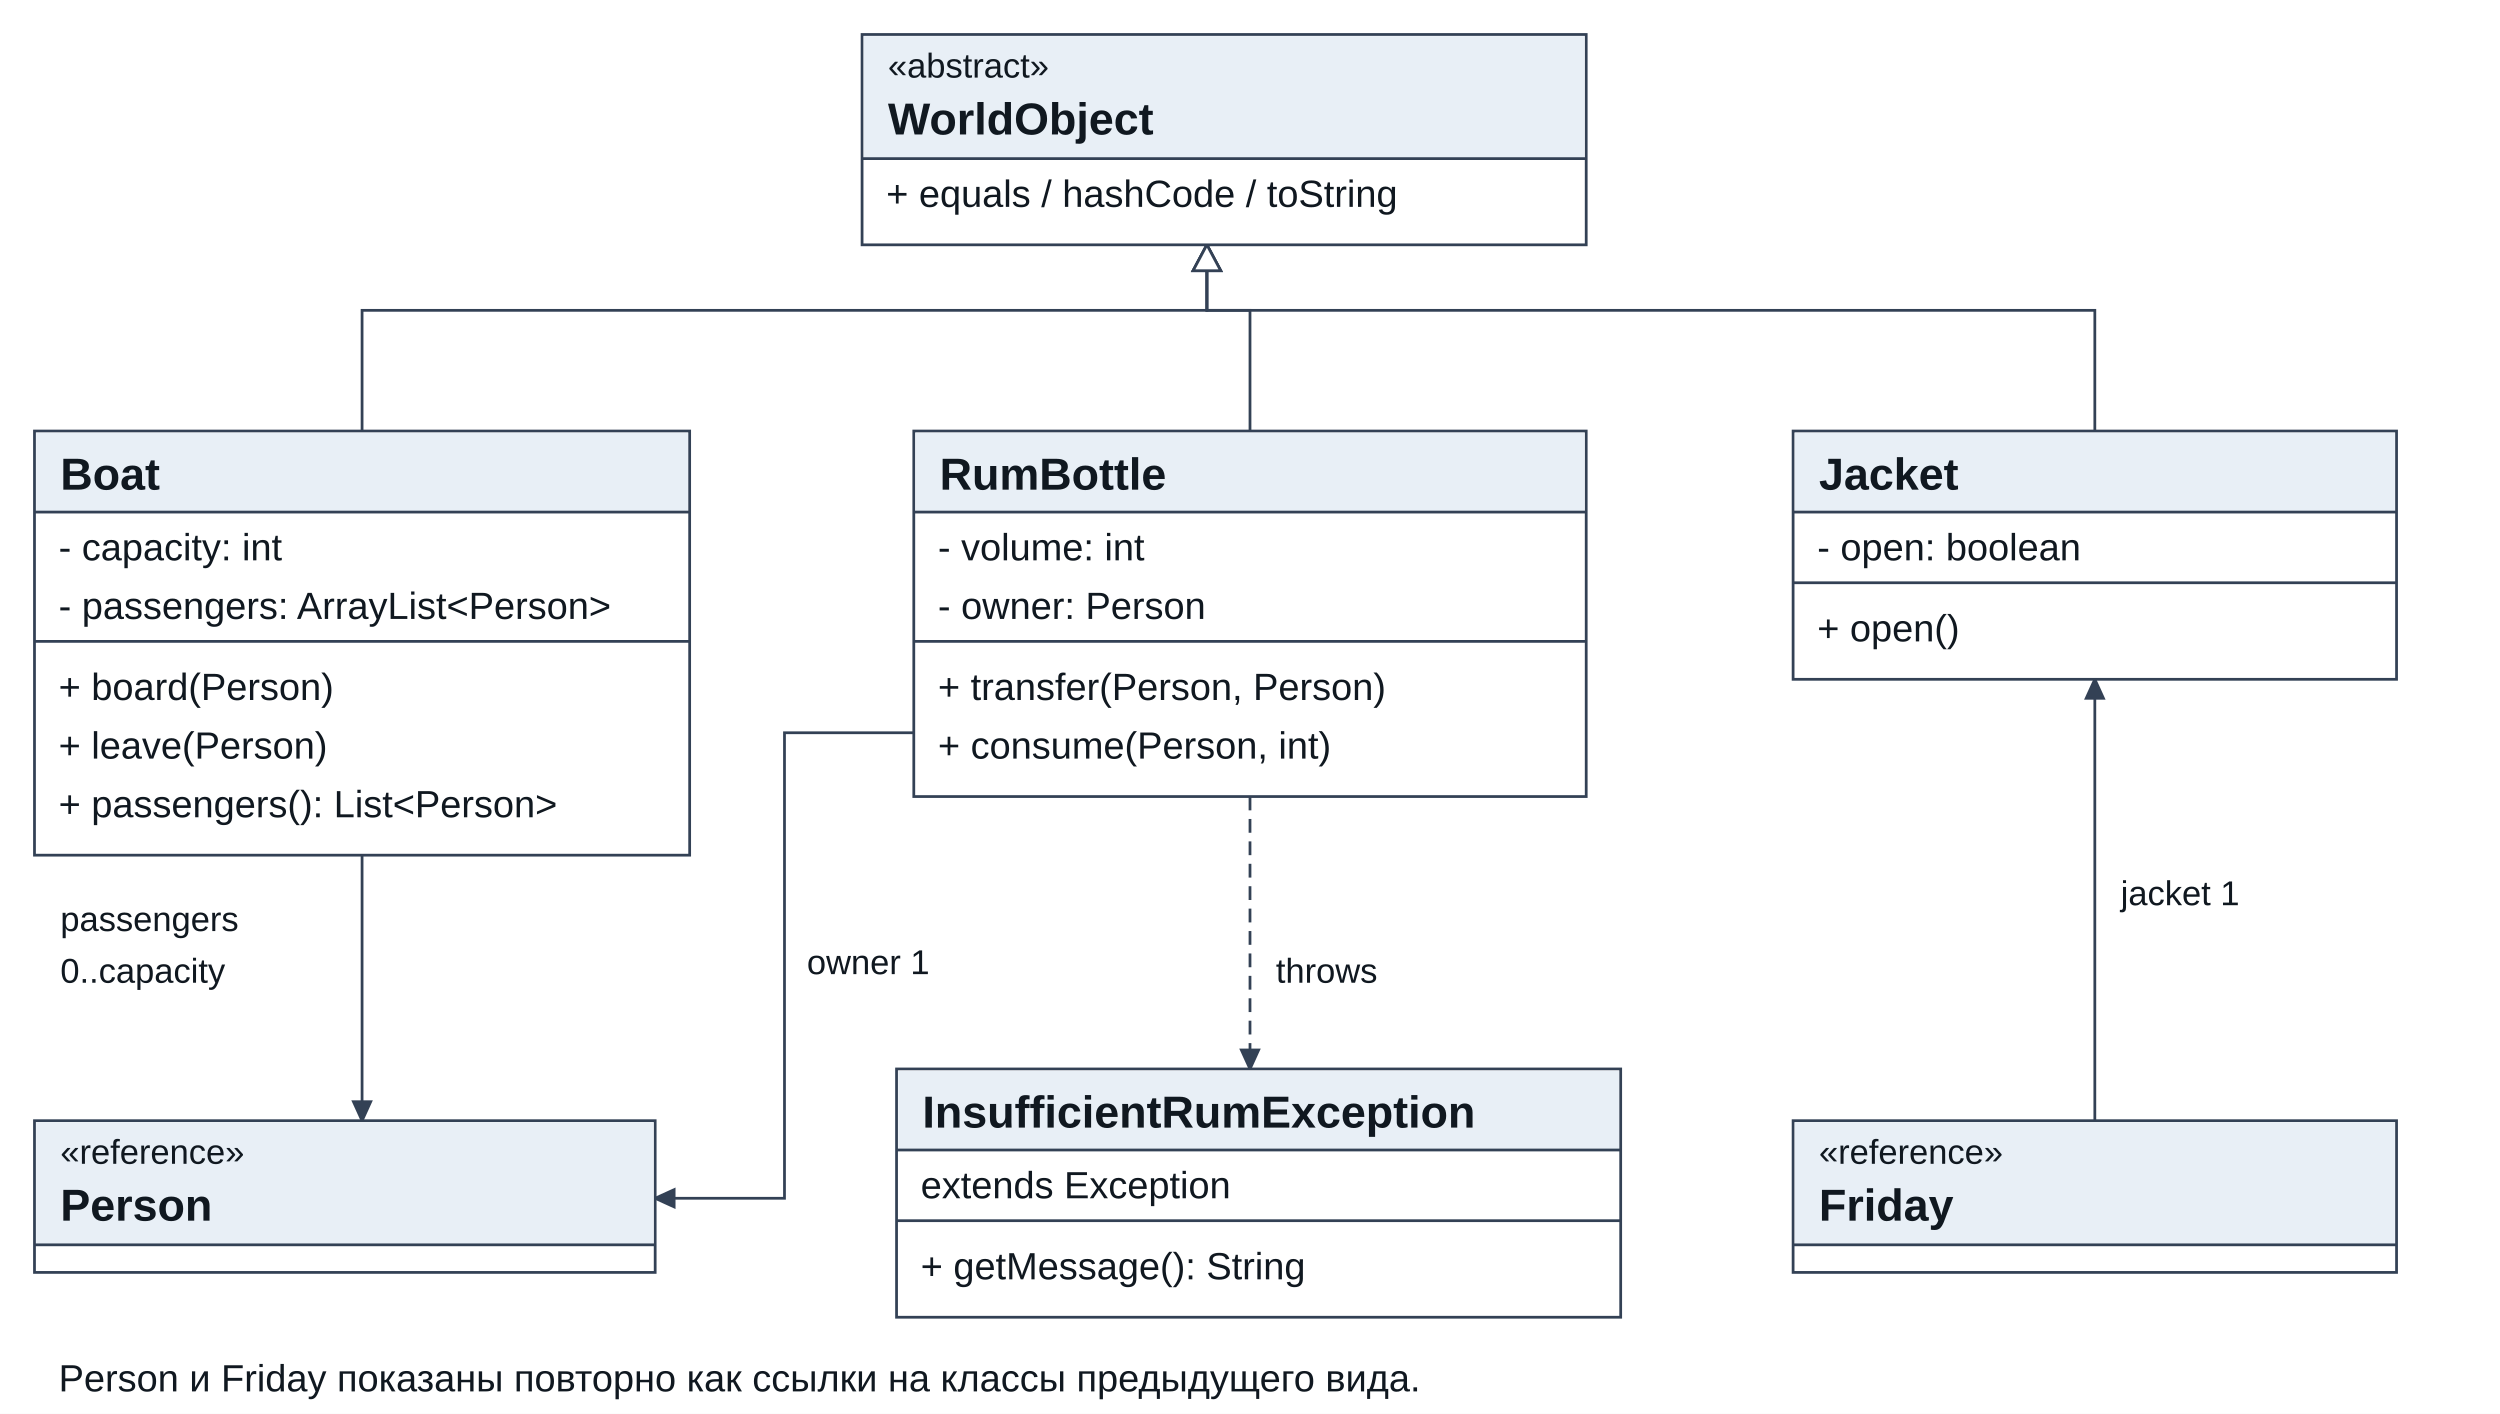
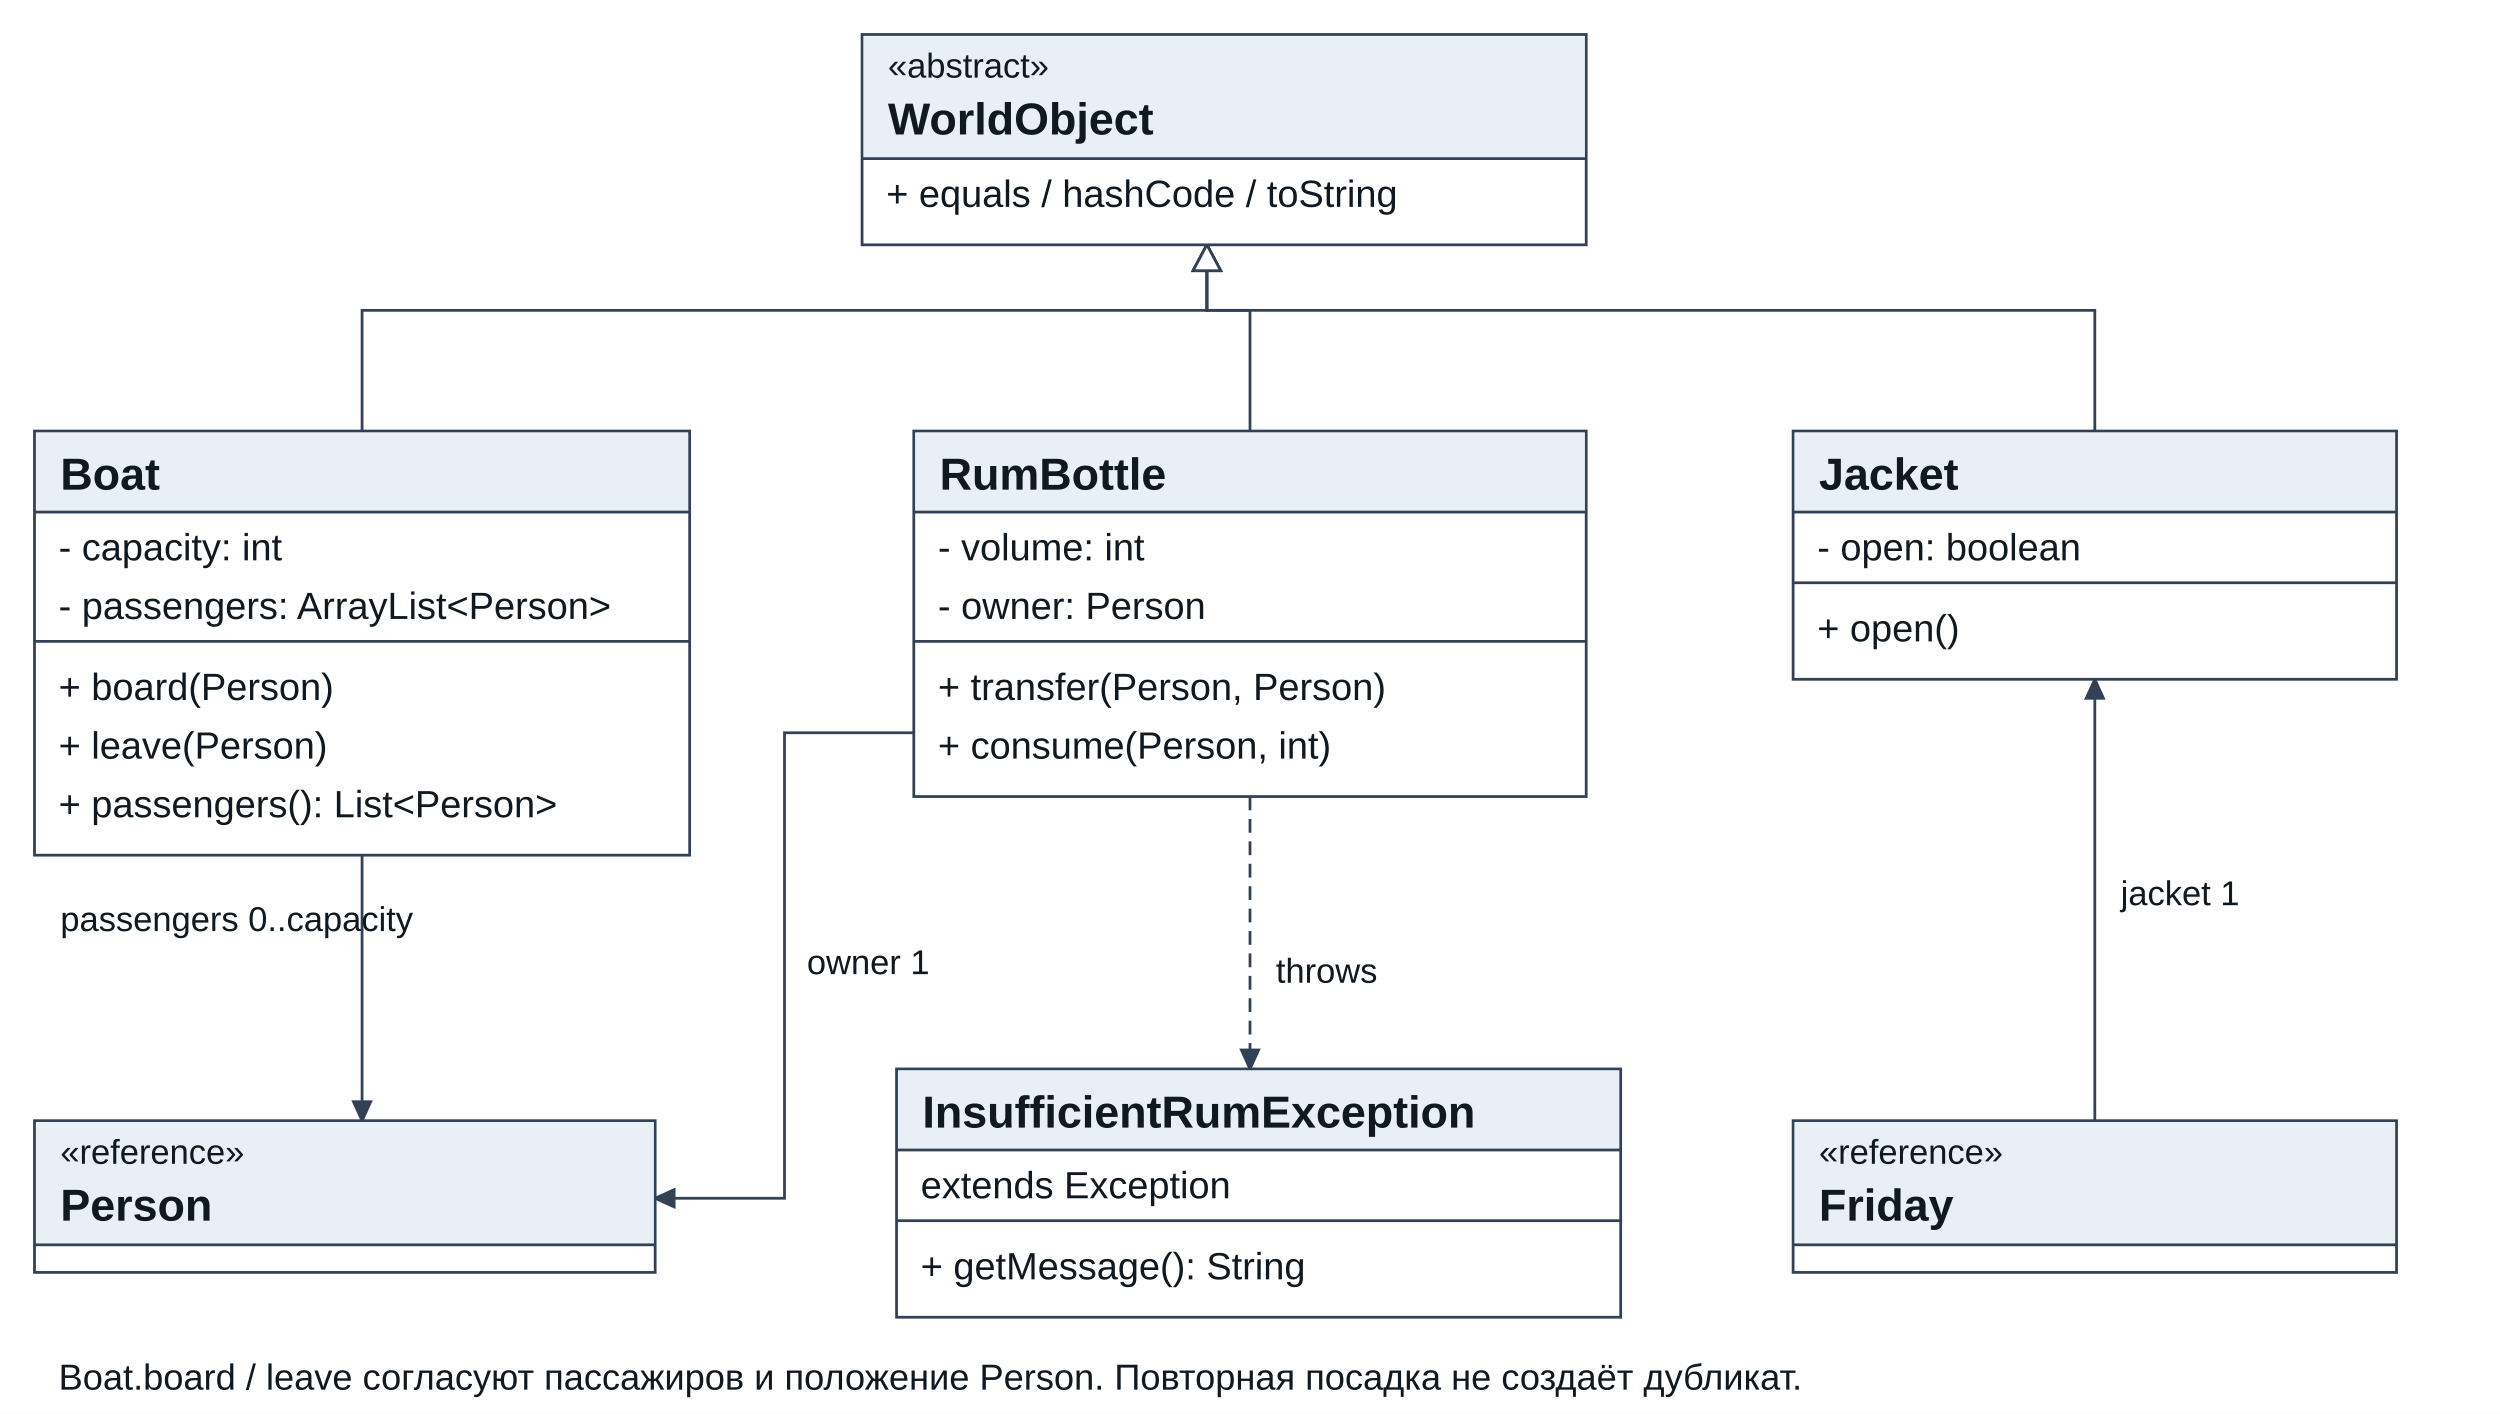
<svg xmlns="http://www.w3.org/2000/svg" width="1450" height="820" viewBox="0 0 1450 820">
  <rect width="1450" height="820" fill="white" />
  <polyline points="210,250 210,180 700,180 700,142" fill="none" stroke="#334155" stroke-width="1.6" />
  <polygon points="700,142 692.0,157.0 708.0,157.0" fill="white" stroke="#334155" stroke-width="1.6" />
  <polyline points="725,250 725,180 700,180 700,142" fill="none" stroke="#334155" stroke-width="1.6" />
  <polygon points="700,142 692.0,157.0 708.0,157.0" fill="white" stroke="#334155" stroke-width="1.6" />
  <polyline points="1215,250 1215,180 700,180 700,142" fill="none" stroke="#334155" stroke-width="1.6" />
  <polygon points="700,142 692.0,157.0 708.0,157.0" fill="white" stroke="#334155" stroke-width="1.6" />
  <polyline points="210,470 210,650" fill="none" stroke="#334155" stroke-width="1.6" />
  <polygon points="210,650 215.0,639.0 205.0,639.0" fill="#334155" stroke="#334155" stroke-width="1.6" />
  <polyline points="530,425 455,425 455,695 380,695" fill="none" stroke="#334155" stroke-width="1.6" />
  <polygon points="380,695 391.0,700.0 391.0,690.0" fill="#334155" stroke="#334155" stroke-width="1.6" />
  <polyline points="725,462 725,620" fill="none" stroke="#334155" stroke-width="1.6" stroke-dasharray="8 5" />
  <polygon points="725,620 730.0,609.0 720.0,609.0" fill="#334155" stroke="#334155" stroke-width="1.6" />
  <polyline points="1215,650 1215,394" fill="none" stroke="#334155" stroke-width="1.6" />
  <polygon points="1215,394 1210.0,405.0 1220.0,405.0" fill="#334155" stroke="#334155" stroke-width="1.6" />
  <rect x="500" y="20" width="420" height="122" fill="white" stroke="#334155" stroke-width="1.6" />
  <rect x="501" y="21" width="418" height="71" fill="#e8eff6" />
  <text x="515" y="45" font-family="Arial, sans-serif" font-size="20" fill="#101820">«abstract»</text>
  <text x="515" y="78" font-family="Arial, sans-serif" font-size="26" fill="#101820" font-weight="bold">WorldObject</text>
  <polyline points="500,92 920,92" fill="none" stroke="#334155" stroke-width="1.6" />
  <text x="514" y="120" font-family="Arial, sans-serif" font-size="22" fill="#101820">+ equals / hashCode / toString</text>
  <rect x="20" y="250" width="380" height="246" fill="white" stroke="#334155" stroke-width="1.6" />
  <rect x="21" y="251" width="378" height="46" fill="#e8eff6" />
  <text x="35" y="284" font-family="Arial, sans-serif" font-size="26" fill="#101820" font-weight="bold">Boat</text>
  <polyline points="20,297 400,297" fill="none" stroke="#334155" stroke-width="1.6" />
  <text x="34" y="325" font-family="Arial, sans-serif" font-size="22" fill="#101820">- capacity: int</text>
  <text x="34" y="359" font-family="Arial, sans-serif" font-size="22" fill="#101820">- passengers: ArrayList&lt;Person&gt;</text>
  <polyline points="20,372 400,372" fill="none" stroke="#334155" stroke-width="1.6" />
  <text x="34" y="406" font-family="Arial, sans-serif" font-size="22" fill="#101820">+ board(Person)</text>
  <text x="34" y="440" font-family="Arial, sans-serif" font-size="22" fill="#101820">+ leave(Person)</text>
  <text x="34" y="474" font-family="Arial, sans-serif" font-size="22" fill="#101820">+ passengers(): List&lt;Person&gt;</text>
  <rect x="530" y="250" width="390" height="212" fill="white" stroke="#334155" stroke-width="1.6" />
  <rect x="531" y="251" width="388" height="46" fill="#e8eff6" />
  <text x="545" y="284" font-family="Arial, sans-serif" font-size="26" fill="#101820" font-weight="bold">RumBottle</text>
  <polyline points="530,297 920,297" fill="none" stroke="#334155" stroke-width="1.6" />
  <text x="544" y="325" font-family="Arial, sans-serif" font-size="22" fill="#101820">- volume: int</text>
  <text x="544" y="359" font-family="Arial, sans-serif" font-size="22" fill="#101820">- owner: Person</text>
  <polyline points="530,372 920,372" fill="none" stroke="#334155" stroke-width="1.6" />
  <text x="544" y="406" font-family="Arial, sans-serif" font-size="22" fill="#101820">+ transfer(Person, Person)</text>
  <text x="544" y="440" font-family="Arial, sans-serif" font-size="22" fill="#101820">+ consume(Person, int)</text>
  <rect x="1040" y="250" width="350" height="144" fill="white" stroke="#334155" stroke-width="1.6" />
  <rect x="1041" y="251" width="348" height="46" fill="#e8eff6" />
  <text x="1055" y="284" font-family="Arial, sans-serif" font-size="26" fill="#101820" font-weight="bold">Jacket</text>
  <polyline points="1040,297 1390,297" fill="none" stroke="#334155" stroke-width="1.6" />
  <text x="1054" y="325" font-family="Arial, sans-serif" font-size="22" fill="#101820">- open: boolean</text>
  <polyline points="1040,338 1390,338" fill="none" stroke="#334155" stroke-width="1.6" />
  <text x="1054" y="372" font-family="Arial, sans-serif" font-size="22" fill="#101820">+ open()</text>
  <rect x="20" y="650" width="360" height="88" fill="white" stroke="#334155" stroke-width="1.6" />
  <rect x="21" y="651" width="358" height="71" fill="#e8eff6" />
  <text x="35" y="675" font-family="Arial, sans-serif" font-size="20" fill="#101820">«reference»</text>
  <text x="35" y="708" font-family="Arial, sans-serif" font-size="26" fill="#101820" font-weight="bold">Person</text>
  <polyline points="20,722 380,722" fill="none" stroke="#334155" stroke-width="1.6" />
  <rect x="1040" y="650" width="350" height="88" fill="white" stroke="#334155" stroke-width="1.6" />
  <rect x="1041" y="651" width="348" height="71" fill="#e8eff6" />
  <text x="1055" y="675" font-family="Arial, sans-serif" font-size="20" fill="#101820">«reference»</text>
  <text x="1055" y="708" font-family="Arial, sans-serif" font-size="26" fill="#101820" font-weight="bold">Friday</text>
  <polyline points="1040,722 1390,722" fill="none" stroke="#334155" stroke-width="1.6" />
  <rect x="520" y="620" width="420" height="144" fill="white" stroke="#334155" stroke-width="1.6" />
  <rect x="521" y="621" width="418" height="46" fill="#e8eff6" />
  <text x="535" y="654" font-family="Arial, sans-serif" font-size="26" fill="#101820" font-weight="bold">InsufficientRumException</text>
  <polyline points="520,667 940,667" fill="none" stroke="#334155" stroke-width="1.6" />
  <text x="534" y="695" font-family="Arial, sans-serif" font-size="22" fill="#101820">extends Exception</text>
  <polyline points="520,708 940,708" fill="none" stroke="#334155" stroke-width="1.6" />
  <text x="534" y="742" font-family="Arial, sans-serif" font-size="22" fill="#101820">+ getMessage(): String</text>
-   <text x="35" y="540" font-family="Arial, sans-serif" font-size="20" fill="#101820">passengers</text>
-   <text x="35" y="570" font-family="Arial, sans-serif" font-size="20" fill="#101820">0..capacity</text>
+   <text x="35" y="540" font-family="Arial, sans-serif" font-size="20" fill="#101820">passengers 0..capacity</text>
  <text x="468" y="565" font-family="Arial, sans-serif" font-size="20" fill="#101820">owner 1</text>
  <text x="740" y="570" font-family="Arial, sans-serif" font-size="20" fill="#101820">throws</text>
  <text x="1230" y="525" font-family="Arial, sans-serif" font-size="20" fill="#101820">jacket 1</text>
-   <text x="34" y="807" font-family="Arial, sans-serif" font-size="22" fill="#101820">Person и Friday показаны повторно как ссылки на классы предыдущего вида.</text>
+   <text x="34" y="806" font-family="Arial, sans-serif" font-size="21" fill="#101820">Boat.board / leave согласуют пассажиров и положение Person. Повторная посадка не создаёт дубликат.</text>
</svg>
